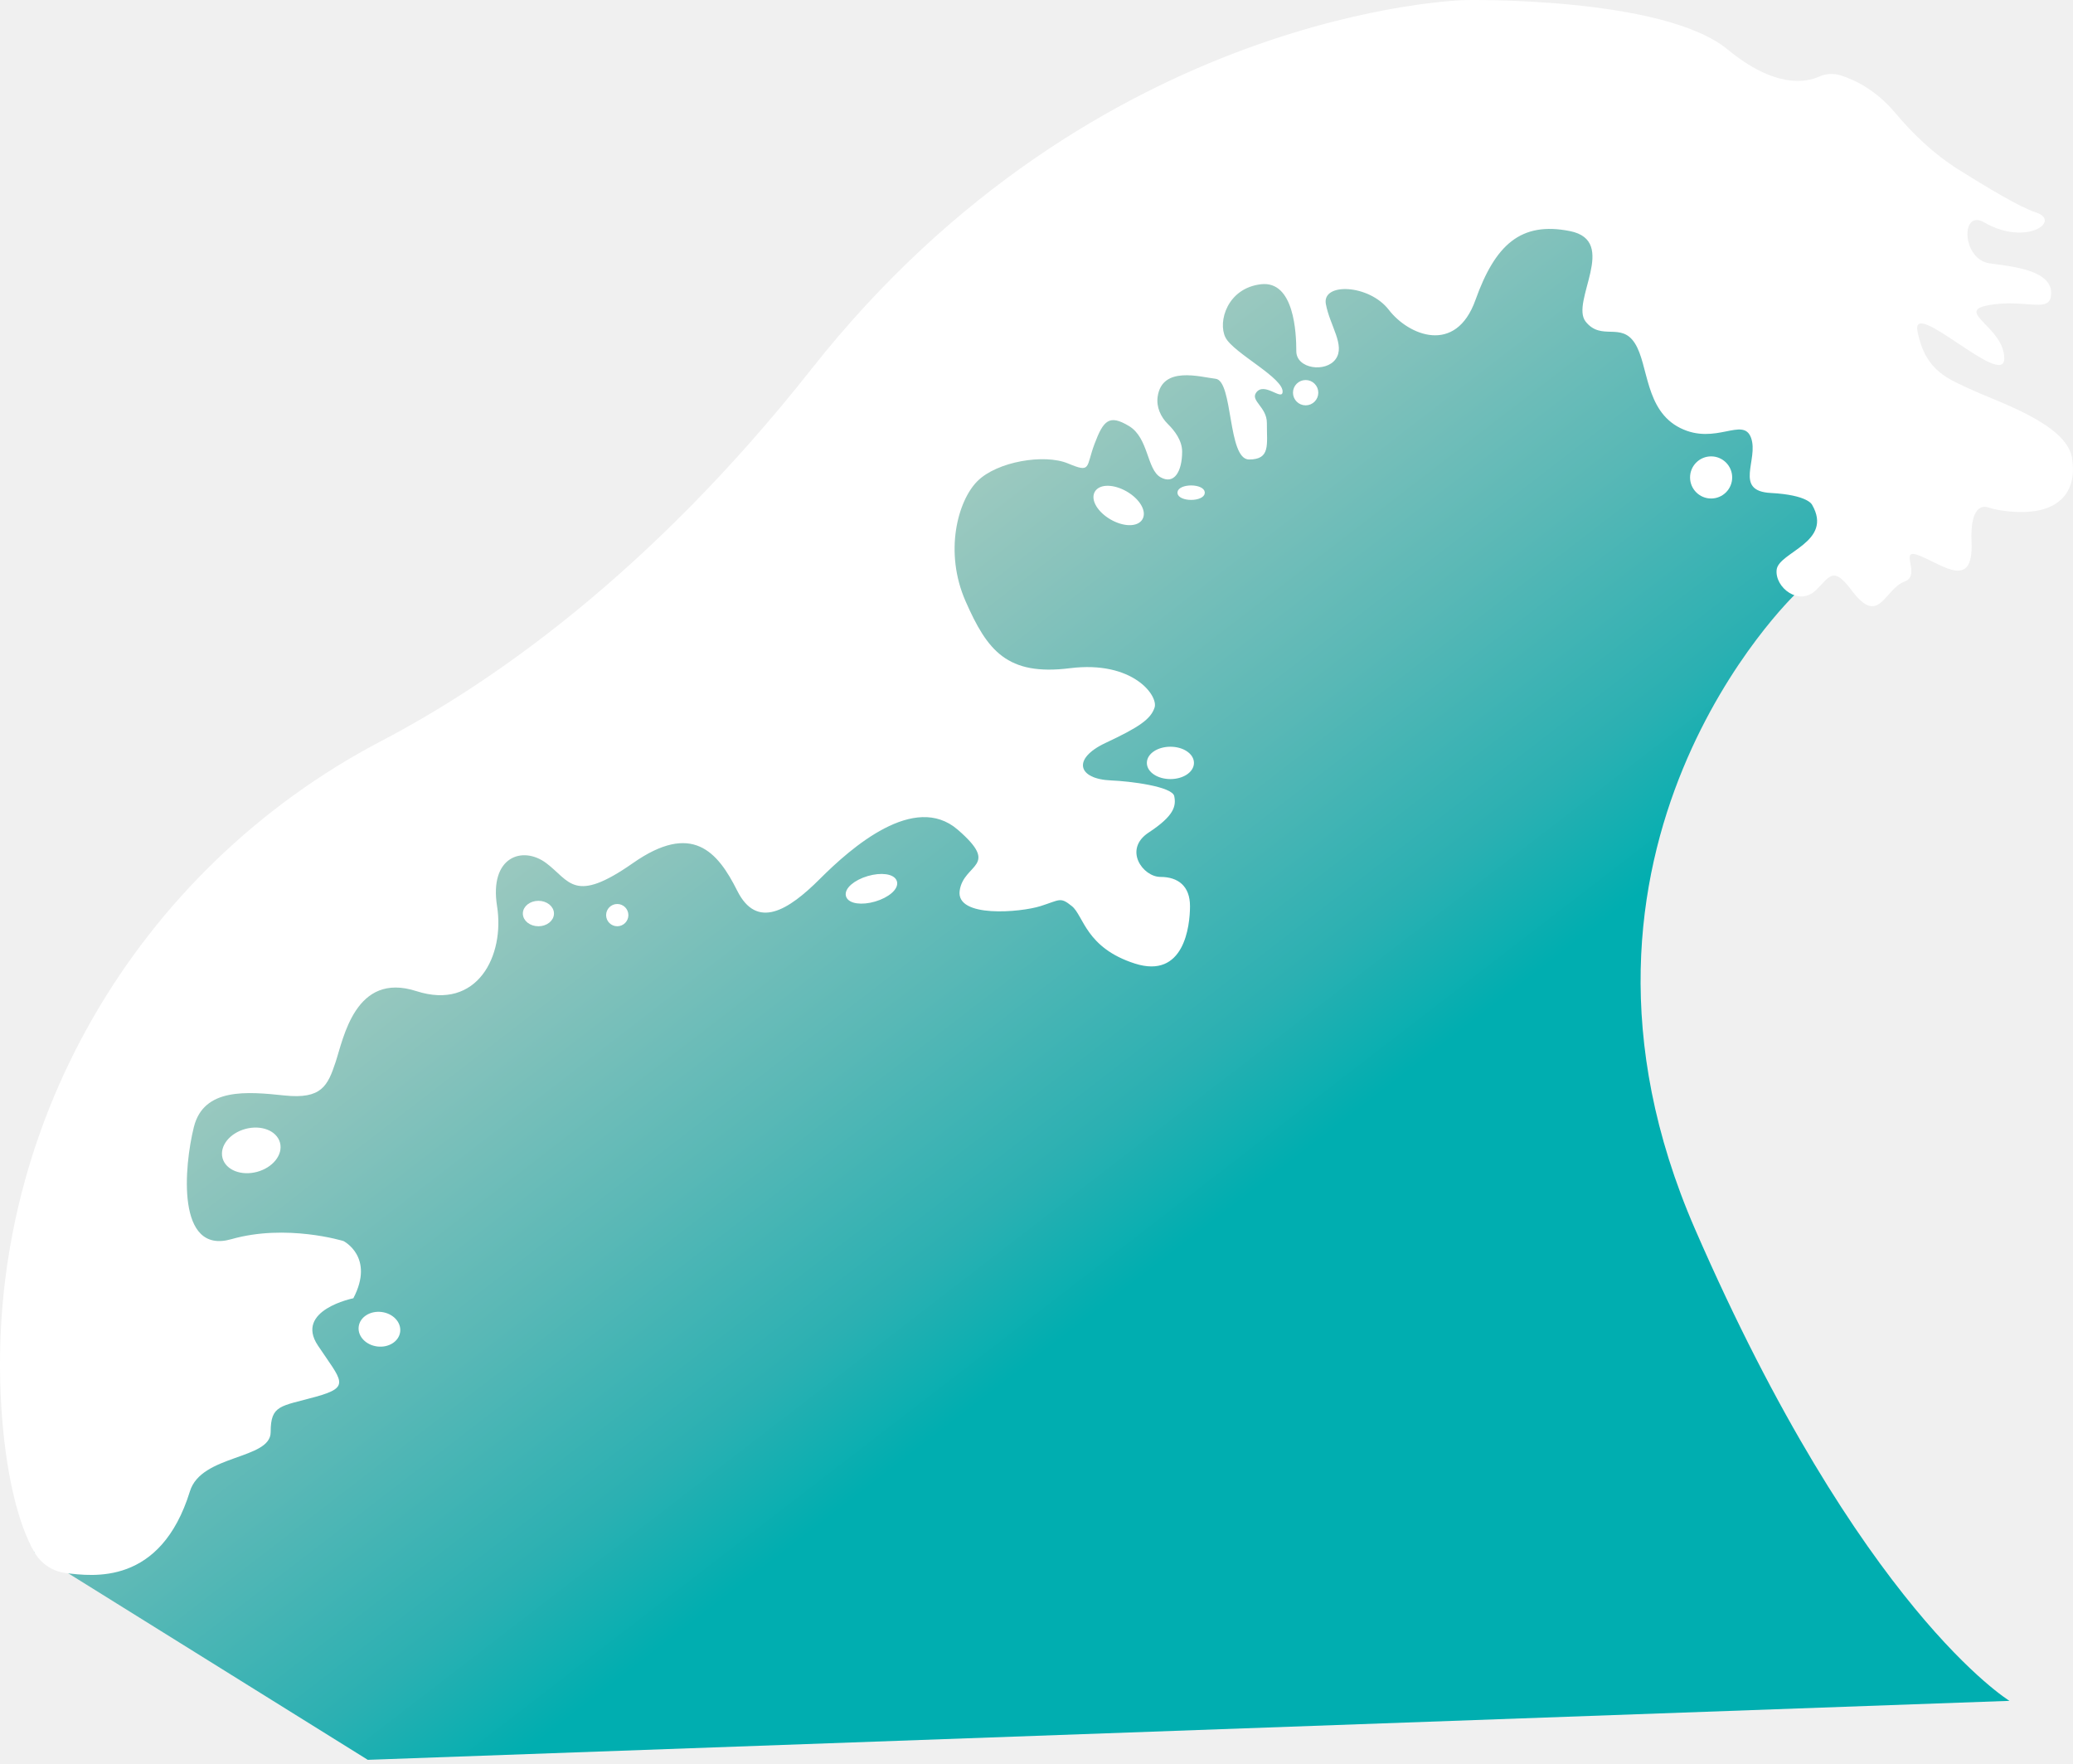
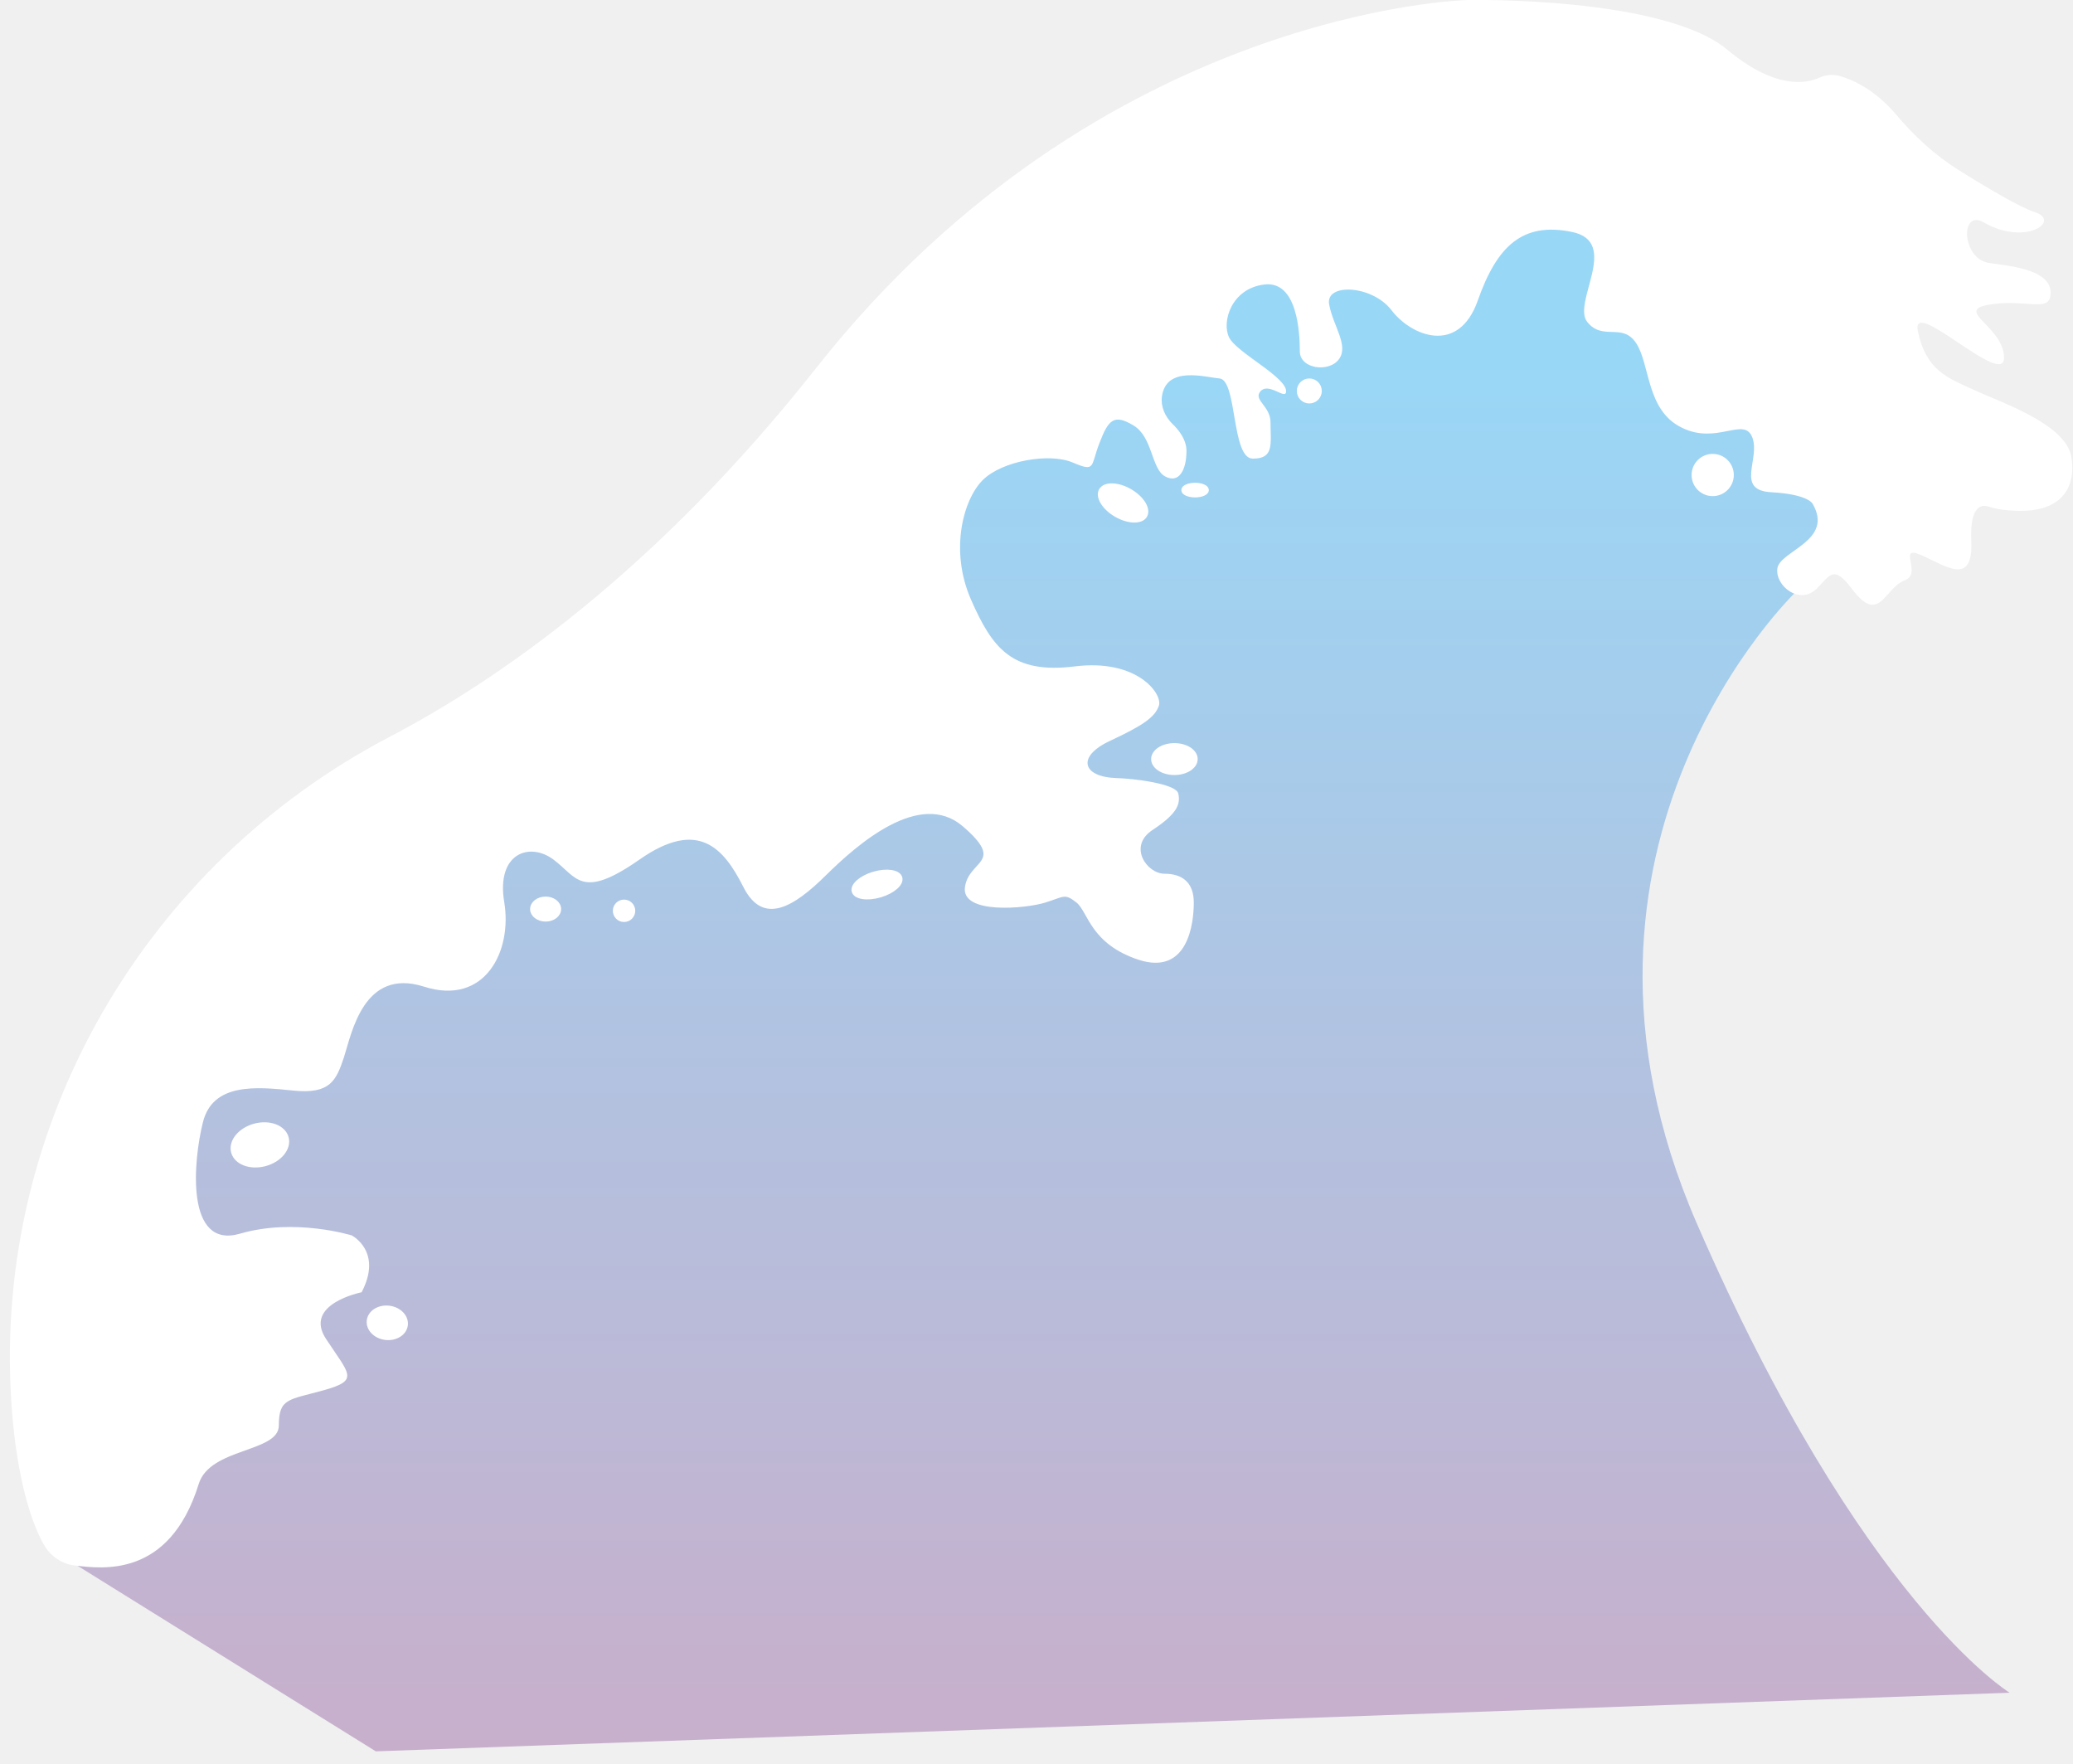
- <svg xmlns="http://www.w3.org/2000/svg" version="1.1" id="Layer_1" x="0px" y="0px" viewBox="0 0 480.953 409.114" style="enable-background:new 0 0 480.953 409.114;" xml:space="preserve">
+ <svg xmlns="http://www.w3.org/2000/svg" version="1.1" id="Layer_1" x="0px" y="0px" viewBox="0 0 481 409.1" style="enable-background:new 0 0 481 409.1;" xml:space="preserve">
  <style type="text/css">
	.st0{fill:url(#SVGID_1_);}
	.st1{fill:#FFFFFF;}
	.st2{fill:#FFFFFF;stroke:#FFFFFF;stroke-miterlimit:10;}
</style>
  <g>
-     <linearGradient id="SVGID_1_" gradientUnits="userSpaceOnUse" x1="351.701" y1="402.261" x2="80.345" y2="49.889">
-       <stop offset="0" style="stop-color:#00AEB0" />
-       <stop offset="0.043" style="stop-color:#00AEB0" />
-       <stop offset="0.308" style="stop-color:#00AEB0" />
-       <stop offset="0.382" style="stop-color:#2BB0B2" />
-       <stop offset="0.494" style="stop-color:#59B8B6" />
-       <stop offset="0.629" style="stop-color:#89C3BC" />
-       <stop offset="0.782" style="stop-color:#BAD3C5" />
-       <stop offset="0.949" style="stop-color:#ECE4D0" />
-       <stop offset="1" style="stop-color:#FBE9D4" />
+     <linearGradient id="SVGID_1_" gradientUnits="userSpaceOnUse" x1="238.238" y1="82.821" x2="238.238" y2="518.254">
+       <stop offset="0" style="stop-color:#99D7F7" />
+       <stop offset="0.126" style="stop-color:#A2D0EF" />
+       <stop offset="0.695" style="stop-color:#C5B1CE" />
+       <stop offset="1" style="stop-color:#D3A6C1" />
    </linearGradient>
-     <path class="st0" d="M416.507,137.855c0,0-61.727,58.808-23.25,147.255s72.956,109.434,72.956,109.434L85.326,408.228   L7.977,360.066l13.487-114.912L224.452,83.22l120.88-62.721l91.23,87.809L416.507,137.855z" />
-     <path class="st1" d="M44.07,345.919c2.653-8.569,18.726-7.308,18.726-13.702s2.284-5.938,10.505-8.221s5.938-3.654,0.457-11.875   s8.221-10.962,8.221-10.962c5.024-9.591-2.284-13.272-2.284-13.272s-13.245-4.084-26.034-0.43s-10.962-16.899-8.678-26.034   c2.284-9.135,12.332-8.221,21.01-7.308s10.048-2.284,11.875-7.764c1.827-5.481,4.567-21.01,18.726-16.442   c14.159,4.567,20.553-8.221,18.726-19.711c-1.827-11.49,5.938-14.087,11.418-9.977c5.481,4.111,6.394,9.591,20.096,0   c13.702-9.591,19.64-2.74,24.207,6.394c4.567,9.135,11.875,4.567,19.183-2.74c7.308-7.308,21.923-20.096,31.971-11.418   c10.048,8.678,1.37,7.764,0.457,14.159c-0.913,6.394,14.159,5.024,18.726,3.582c4.567-1.442,4.567-2.212,7.308,0   s3.197,9.663,14.615,13.317c11.418,3.654,12.789-8.678,12.789-13.317s-2.74-6.78-6.851-6.78s-8.678-6.394-2.74-10.292   s6.394-6.15,5.938-8.434c-0.457-2.284-10.408-3.486-14.615-3.654c-7.811-0.311-9.135-5.024-1.37-8.678   c7.764-3.654,10.505-5.481,11.418-8.221c0.913-2.74-5.024-10.962-19.639-9.135c-14.615,1.827-19.183-4.111-24.207-15.529   c-5.024-11.418-1.827-23.293,2.74-27.861c4.567-4.567,15.529-6.394,21.01-4.111c5.481,2.284,4.111,0.913,6.18-4.567   c2.07-5.481,3.411-6.851,7.979-4.111c4.567,2.74,4.111,10.048,7.308,11.875c3.197,1.827,5.024-1.37,5.024-5.938   c0-2.588-1.76-4.876-3.285-6.373c-1.701-1.67-2.731-3.994-2.397-6.354c1.031-7.274,9.923-4.563,13.446-4.172   c4.111,0.457,2.74,18.726,7.764,18.726c5.024,0,4.105-3.443,4.133-8.447c0.021-3.709-3.845-5.152-2.496-7.053   c1.828-2.575,5.809,1.751,6.128-0.029c0.586-3.273-11.418-9.135-13.245-12.789c-1.827-3.654,0.457-11.418,8.221-12.332   c7.764-0.913,8.221,11.418,8.221,15.529s6.851,5.024,9.135,1.827c2.284-3.197-1.37-7.764-2.284-12.789   c-0.913-5.024,10.048-4.567,14.615,1.37s15.529,10.505,20.096-2.284s10.505-18.269,21.923-15.986   c11.418,2.284,0,16.442,3.654,21.01c3.654,4.567,8.221,0,11.418,5.024c3.197,5.024,2.284,15.529,10.505,19.64   s14.615-2.74,16.442,2.284c1.827,5.024-4.111,12.332,4.567,12.789c8.678,0.457,9.591,2.74,9.591,2.74   c5.024,8.678-7.764,10.962-8.221,15.072c-0.457,4.111,5.207,8.555,9.135,4.723c3.164-3.088,3.949-5.709,8.221,0   c6.472,8.648,7.516-0.195,12.332-1.982c4.116-1.527-1.827-8.221,3.654-5.938c5.481,2.284,12.332,7.764,11.875-3.197   c-0.355-8.526,2.605-8.486,3.938-8.048c1.584,0.521,3.257,0.77,4.918,0.923c12.437,1.147,15.676-5.497,14.438-12.515   c-1.37-7.764-16.899-12.789-22.837-15.529s-11.077-4.381-12.984-13.644c-1.714-8.327,20.123,13.475,20.123,6.2   c0-7.275-11.639-10.912-3.637-12.367c8.002-1.455,13.701,1.649,14.404-1.813c1.315-6.469-9.563-7.191-14.22-7.9   c-6.44-0.981-6.706-12.68-1.185-9.48c9.74,5.645,18.17-0.395,11.85-2.37c-3.387-1.058-11.24-5.748-17.8-9.872   c-5.586-3.513-10.406-8.045-14.648-13.1c-4.587-5.467-9.6-7.8-12.775-8.786c-1.624-0.504-3.367-0.407-4.916,0.294   c-3.053,1.381-10.256,2.771-21.259-6.29C385.833-0.868,339.98,0.014,339.98,0.014s-85.534,1.764-151.668,85.534   c-37.821,47.907-74.905,73.308-99.725,86.277c-57.09,29.83-92.241,90.172-88.284,154.463c0.923,15.001,3.783,27.069,7.675,33.777   c1.543,2.66,4.233,4.473,7.287,4.835C21.474,365.639,37.266,367.899,44.07,345.919z" />
-     <circle class="st2" cx="396.994" cy="110.752" r="4.387" />
-     <circle class="st2" cx="302.92" cy="91.091" r="2.437" />
-     <ellipse transform="matrix(0.5 -0.866 0.866 0.5 28.2292 283.3908)" class="st2" cx="259.538" cy="117.248" rx="3.248" ry="5.882" />
-     <ellipse class="st2" cx="276.351" cy="114.285" rx="2.681" ry="1.178" />
-     <ellipse class="st2" cx="271.544" cy="176.971" rx="4.964" ry="3.252" />
-     <ellipse transform="matrix(0.1227 -0.9924 0.9924 0.1227 -228.7798 357.8851)" class="st2" cx="88.046" cy="308.351" rx="3.531" ry="4.35" />
-     <ellipse transform="matrix(0.9661 -0.2583 0.2583 0.9661 -66.95 24.115)" class="st2" cx="58.297" cy="266.843" rx="6.402" ry="4.659" />
-     <circle class="st2" cx="143.207" cy="212.281" r="2.083" />
-     <ellipse transform="matrix(0.9594 -0.282 0.282 0.9594 -49.9382 65.3949)" class="st2" cx="202.193" cy="206.167" rx="5.658" ry="2.578" />
-     <ellipse class="st2" cx="124.915" cy="211.914" rx="3.111" ry="2.45" />
+     <path class="st0" d="M416.8,137.2c0,0-61.4,58.5-23.1,146.6s72.6,108.9,72.6,108.9L87.2,406.3l-77-47.9L23.6,244l202-161.2   L346,20.4l90.8,87.4L416.8,137.2z" />
+     <path class="st1" d="M46.1,344.3c2.6-8.5,18.6-7.3,18.6-13.6c0-6.4,2.3-5.9,10.5-8.2c8.2-2.3,5.9-3.6,0.5-11.8   c-5.5-8.2,8.2-10.9,8.2-10.9c5-9.5-2.3-13.2-2.3-13.2s-13.2-4.1-25.9-0.4s-10.9-16.8-8.6-25.9s12.3-8.2,20.9-7.3   c8.6,0.9,10-2.3,11.8-7.7c1.8-5.5,4.5-20.9,18.6-16.4s20.5-8.2,18.6-19.6s5.9-14,11.4-9.9c5.5,4.1,6.4,9.5,20,0   c13.6-9.5,19.5-2.7,24.1,6.4s11.8,4.5,19.1-2.7s21.8-20,31.8-11.4c10,8.6,1.4,7.7,0.5,14.1c-0.9,6.4,14.1,5,18.6,3.6   c4.5-1.4,4.5-2.2,7.3,0c2.7,2.2,3.2,9.6,14.5,13.3c11.4,3.6,12.7-8.6,12.7-13.3s-2.7-6.7-6.8-6.7s-8.6-6.4-2.7-10.2   c5.9-3.9,6.4-6.1,5.9-8.4s-10.4-3.5-14.5-3.6c-7.8-0.3-9.1-5-1.4-8.6c7.7-3.6,10.5-5.5,11.4-8.2s-5-10.9-19.5-9.1   c-14.5,1.8-19.1-4.1-24.1-15.5c-5-11.4-1.8-23.2,2.7-27.7c4.5-4.5,15.5-6.4,20.9-4.1s4.1,0.9,6.2-4.5c2.1-5.5,3.4-6.8,7.9-4.1   c4.5,2.7,4.1,10,7.3,11.8c3.2,1.8,5-1.4,5-5.9c0-2.6-1.8-4.9-3.3-6.3c-1.7-1.7-2.7-4-2.4-6.3c1-7.2,9.9-4.5,13.4-4.2   c4.1,0.5,2.7,18.6,7.7,18.6s4.1-3.4,4.1-8.4c0-3.7-3.8-5.1-2.5-7c1.8-2.6,5.8,1.7,6.1,0c0.6-3.3-11.4-9.1-13.2-12.7   s0.5-11.4,8.2-12.3c7.7-0.9,8.2,11.4,8.2,15.5c0,4.1,6.8,5,9.1,1.8c2.3-3.2-1.4-7.7-2.3-12.7s10-4.5,14.5,1.4s15.5,10.5,20-2.3   s10.5-18.2,21.8-15.9c11.4,2.3,0,16.4,3.6,20.9s8.2,0,11.4,5c3.2,5,2.3,15.5,10.5,19.5c8.2,4.1,14.5-2.7,16.4,2.3   s-4.1,12.3,4.5,12.7c8.6,0.5,9.5,2.7,9.5,2.7c5,8.6-7.7,10.9-8.2,15c-0.5,4.1,5.2,8.5,9.1,4.7c3.1-3.1,3.9-5.7,8.2,0   c6.4,8.6,7.5-0.2,12.3-2c4.1-1.5-1.8-8.2,3.6-5.9c5.5,2.3,12.3,7.7,11.8-3.2c-0.4-8.5,2.6-8.4,3.9-8c1.6,0.5,3.2,0.8,4.9,0.9   c12.4,1.1,15.6-5.5,14.4-12.5c-1.4-7.7-16.8-12.7-22.7-15.5c-5.9-2.7-11-4.4-12.9-13.6c-1.7-8.3,20,13.4,20,6.2   s-11.6-10.9-3.6-12.3c8-1.4,13.6,1.6,14.3-1.8c1.3-6.4-9.5-7.2-14.2-7.9c-6.4-1-6.7-12.6-1.2-9.4c9.7,5.6,18.1-0.4,11.8-2.4   c-3.4-1.1-11.2-5.7-17.7-9.8c-5.6-3.5-10.4-8-14.6-13c-4.6-5.4-9.6-7.8-12.7-8.7c-1.6-0.5-3.4-0.4-4.9,0.3   c-3,1.4-10.2,2.8-21.2-6.3C386.3-0.9,340.6,0,340.6,0s-85.1,1.8-151,85.1c-37.6,47.7-74.6,73-99.3,85.9   C33.6,200.7-1.4,260.8,2.6,324.8c0.9,14.9,3.8,26.9,7.6,33.6c1.5,2.6,4.2,4.5,7.3,4.8C23.6,363.9,39.3,366.2,46.1,344.3z" />
+     <circle class="st2" cx="397.4" cy="110.2" r="4.4" />
+     <circle class="st2" cx="303.8" cy="90.7" r="2.4" />
+     <ellipse transform="matrix(0.5 -0.866 0.866 0.5 29.2239 284.0149)" class="st2" cx="260.6" cy="116.7" rx="3.2" ry="5.9" />
+     <ellipse class="st2" cx="277.3" cy="113.7" rx="2.7" ry="1.2" />
+     <ellipse class="st2" cx="272.5" cy="176.1" rx="4.9" ry="3.2" />
+     <ellipse transform="matrix(0.1227 -0.9924 0.9924 0.1227 -225.7303 358.4451)" class="st2" cx="89.9" cy="306.9" rx="3.5" ry="4.3" />
+     <ellipse transform="matrix(0.9661 -0.2583 0.2583 0.9661 -66.5598 24.5843)" class="st2" cx="60.3" cy="265.6" rx="6.4" ry="4.6" />
+     <circle class="st2" cx="144.8" cy="211.3" r="2.1" />
+     <ellipse transform="matrix(0.9594 -0.282 0.282 0.9594 -49.6127 65.7242)" class="st2" cx="203.5" cy="205.2" rx="5.6" ry="2.6" />
+     <ellipse class="st2" cx="126.6" cy="210.9" rx="3.1" ry="2.4" />
  </g>
</svg>
